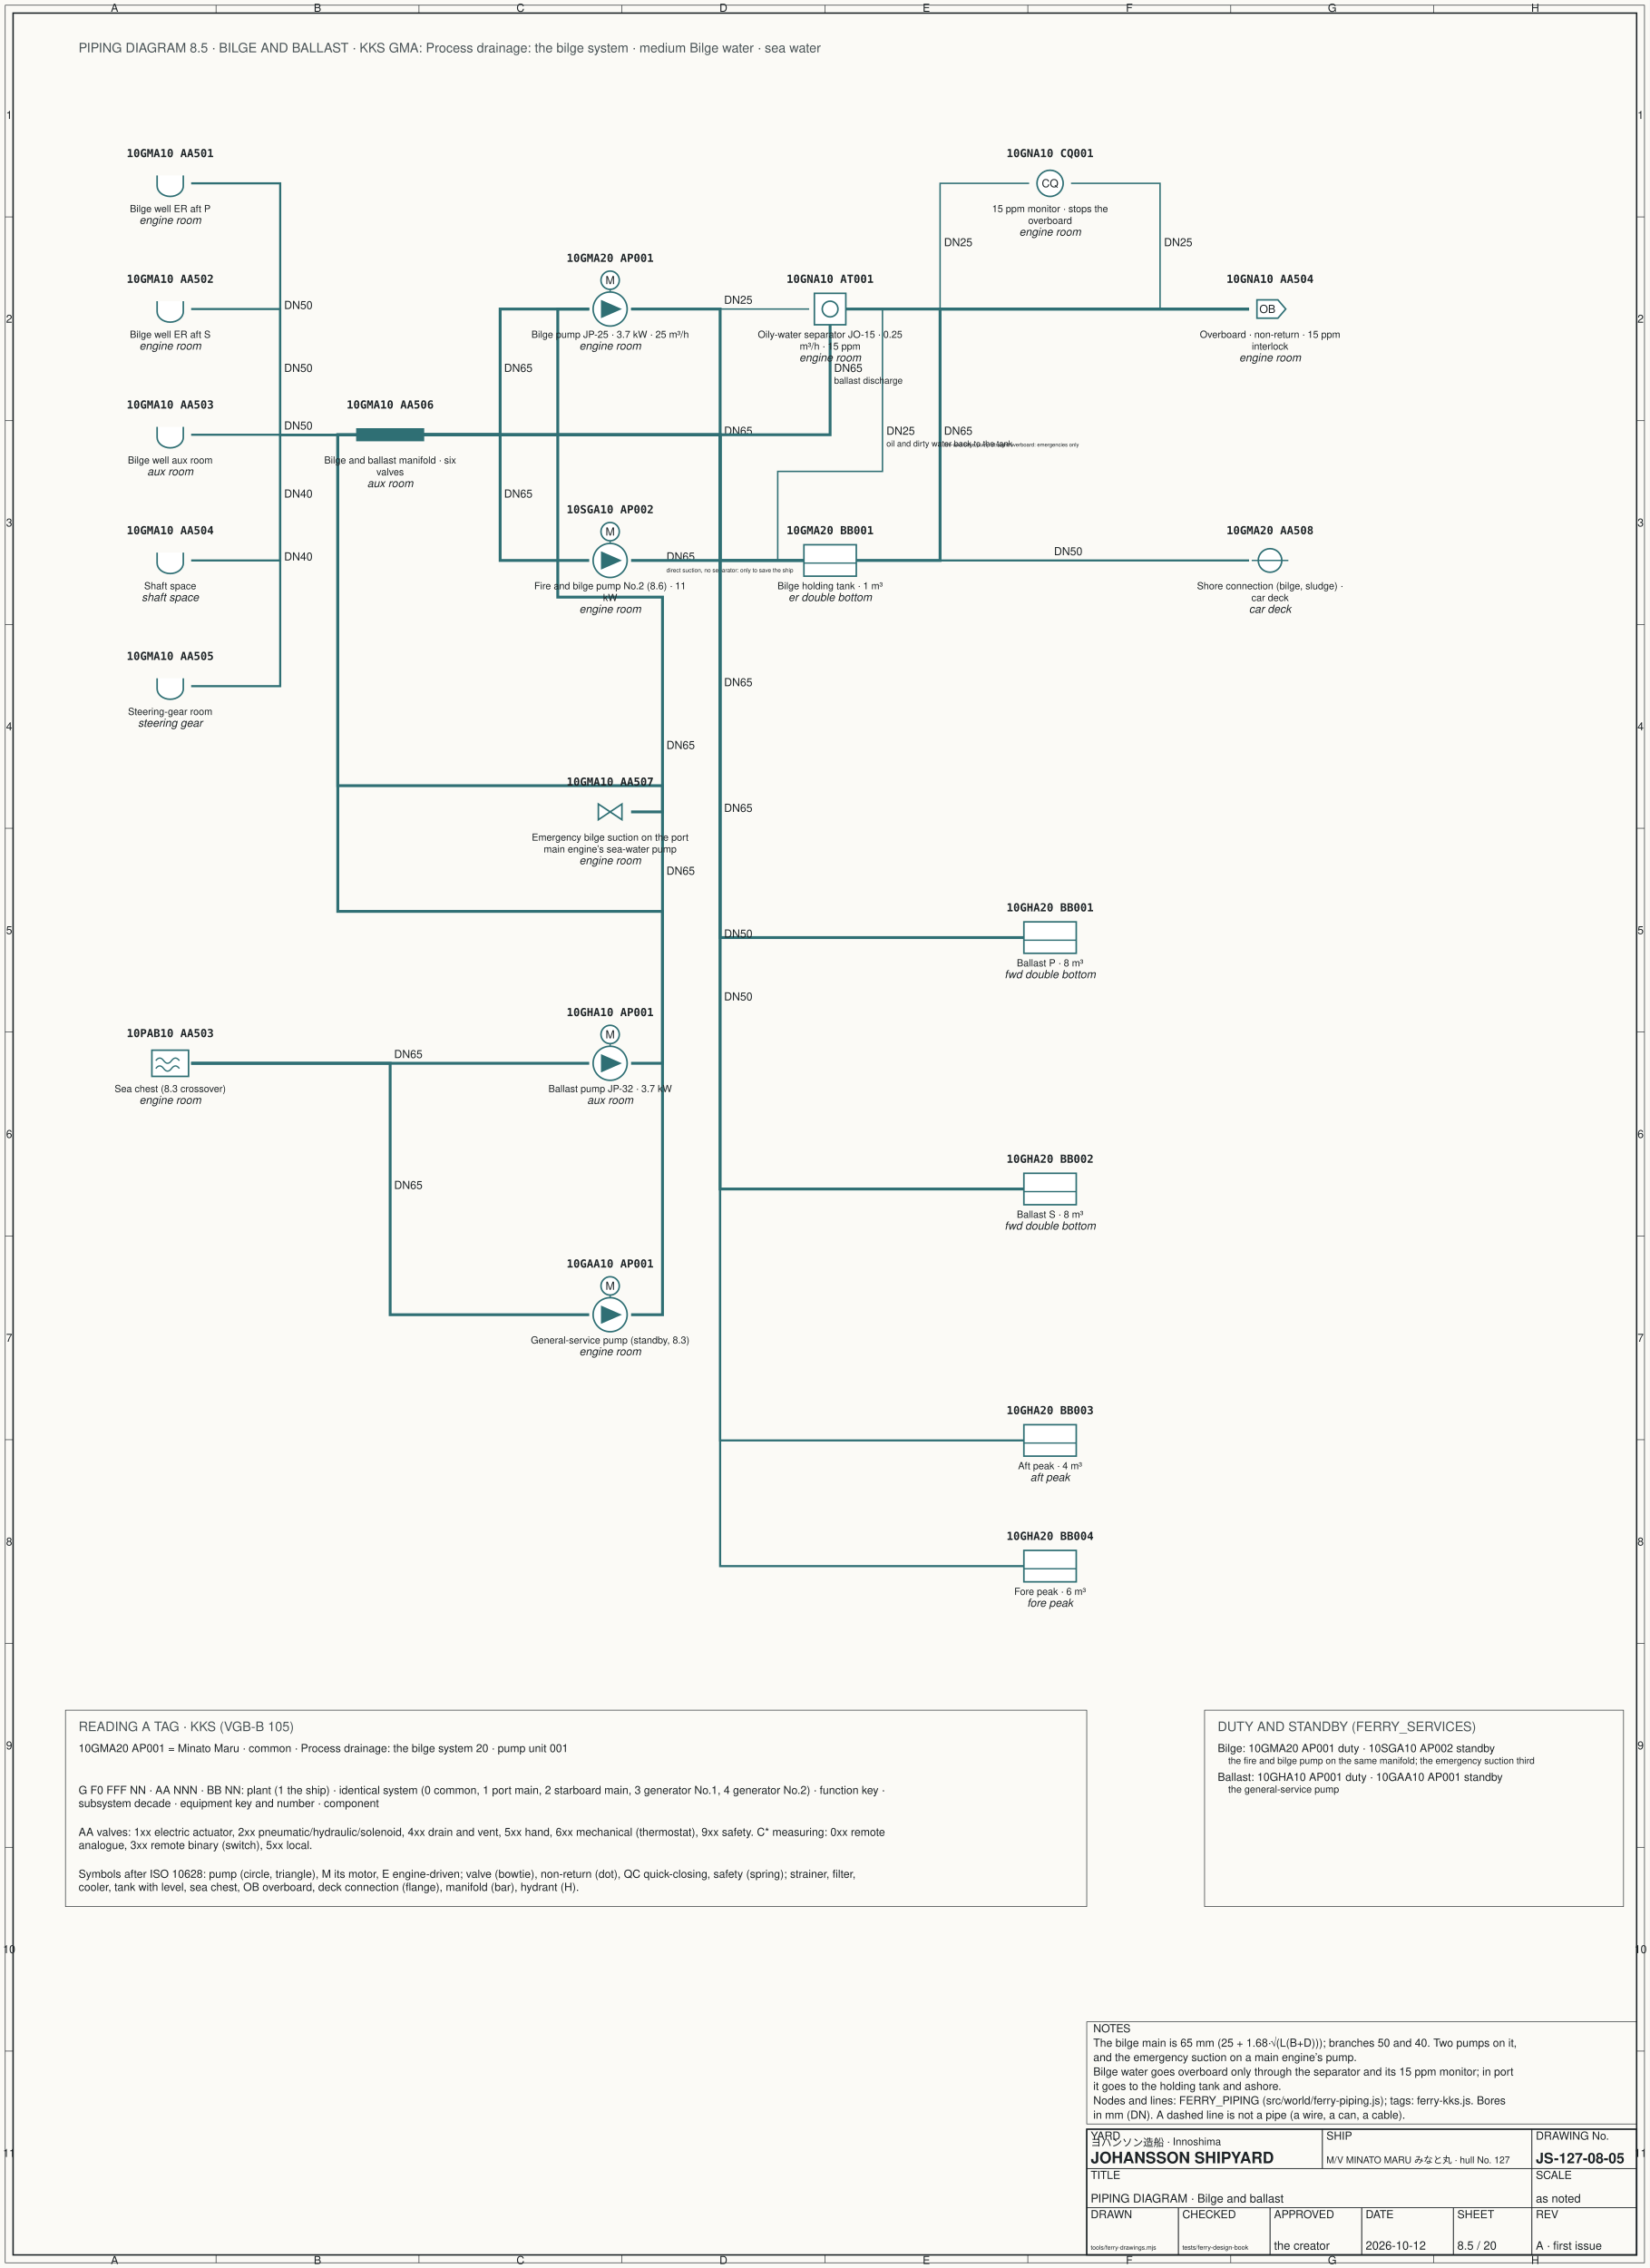
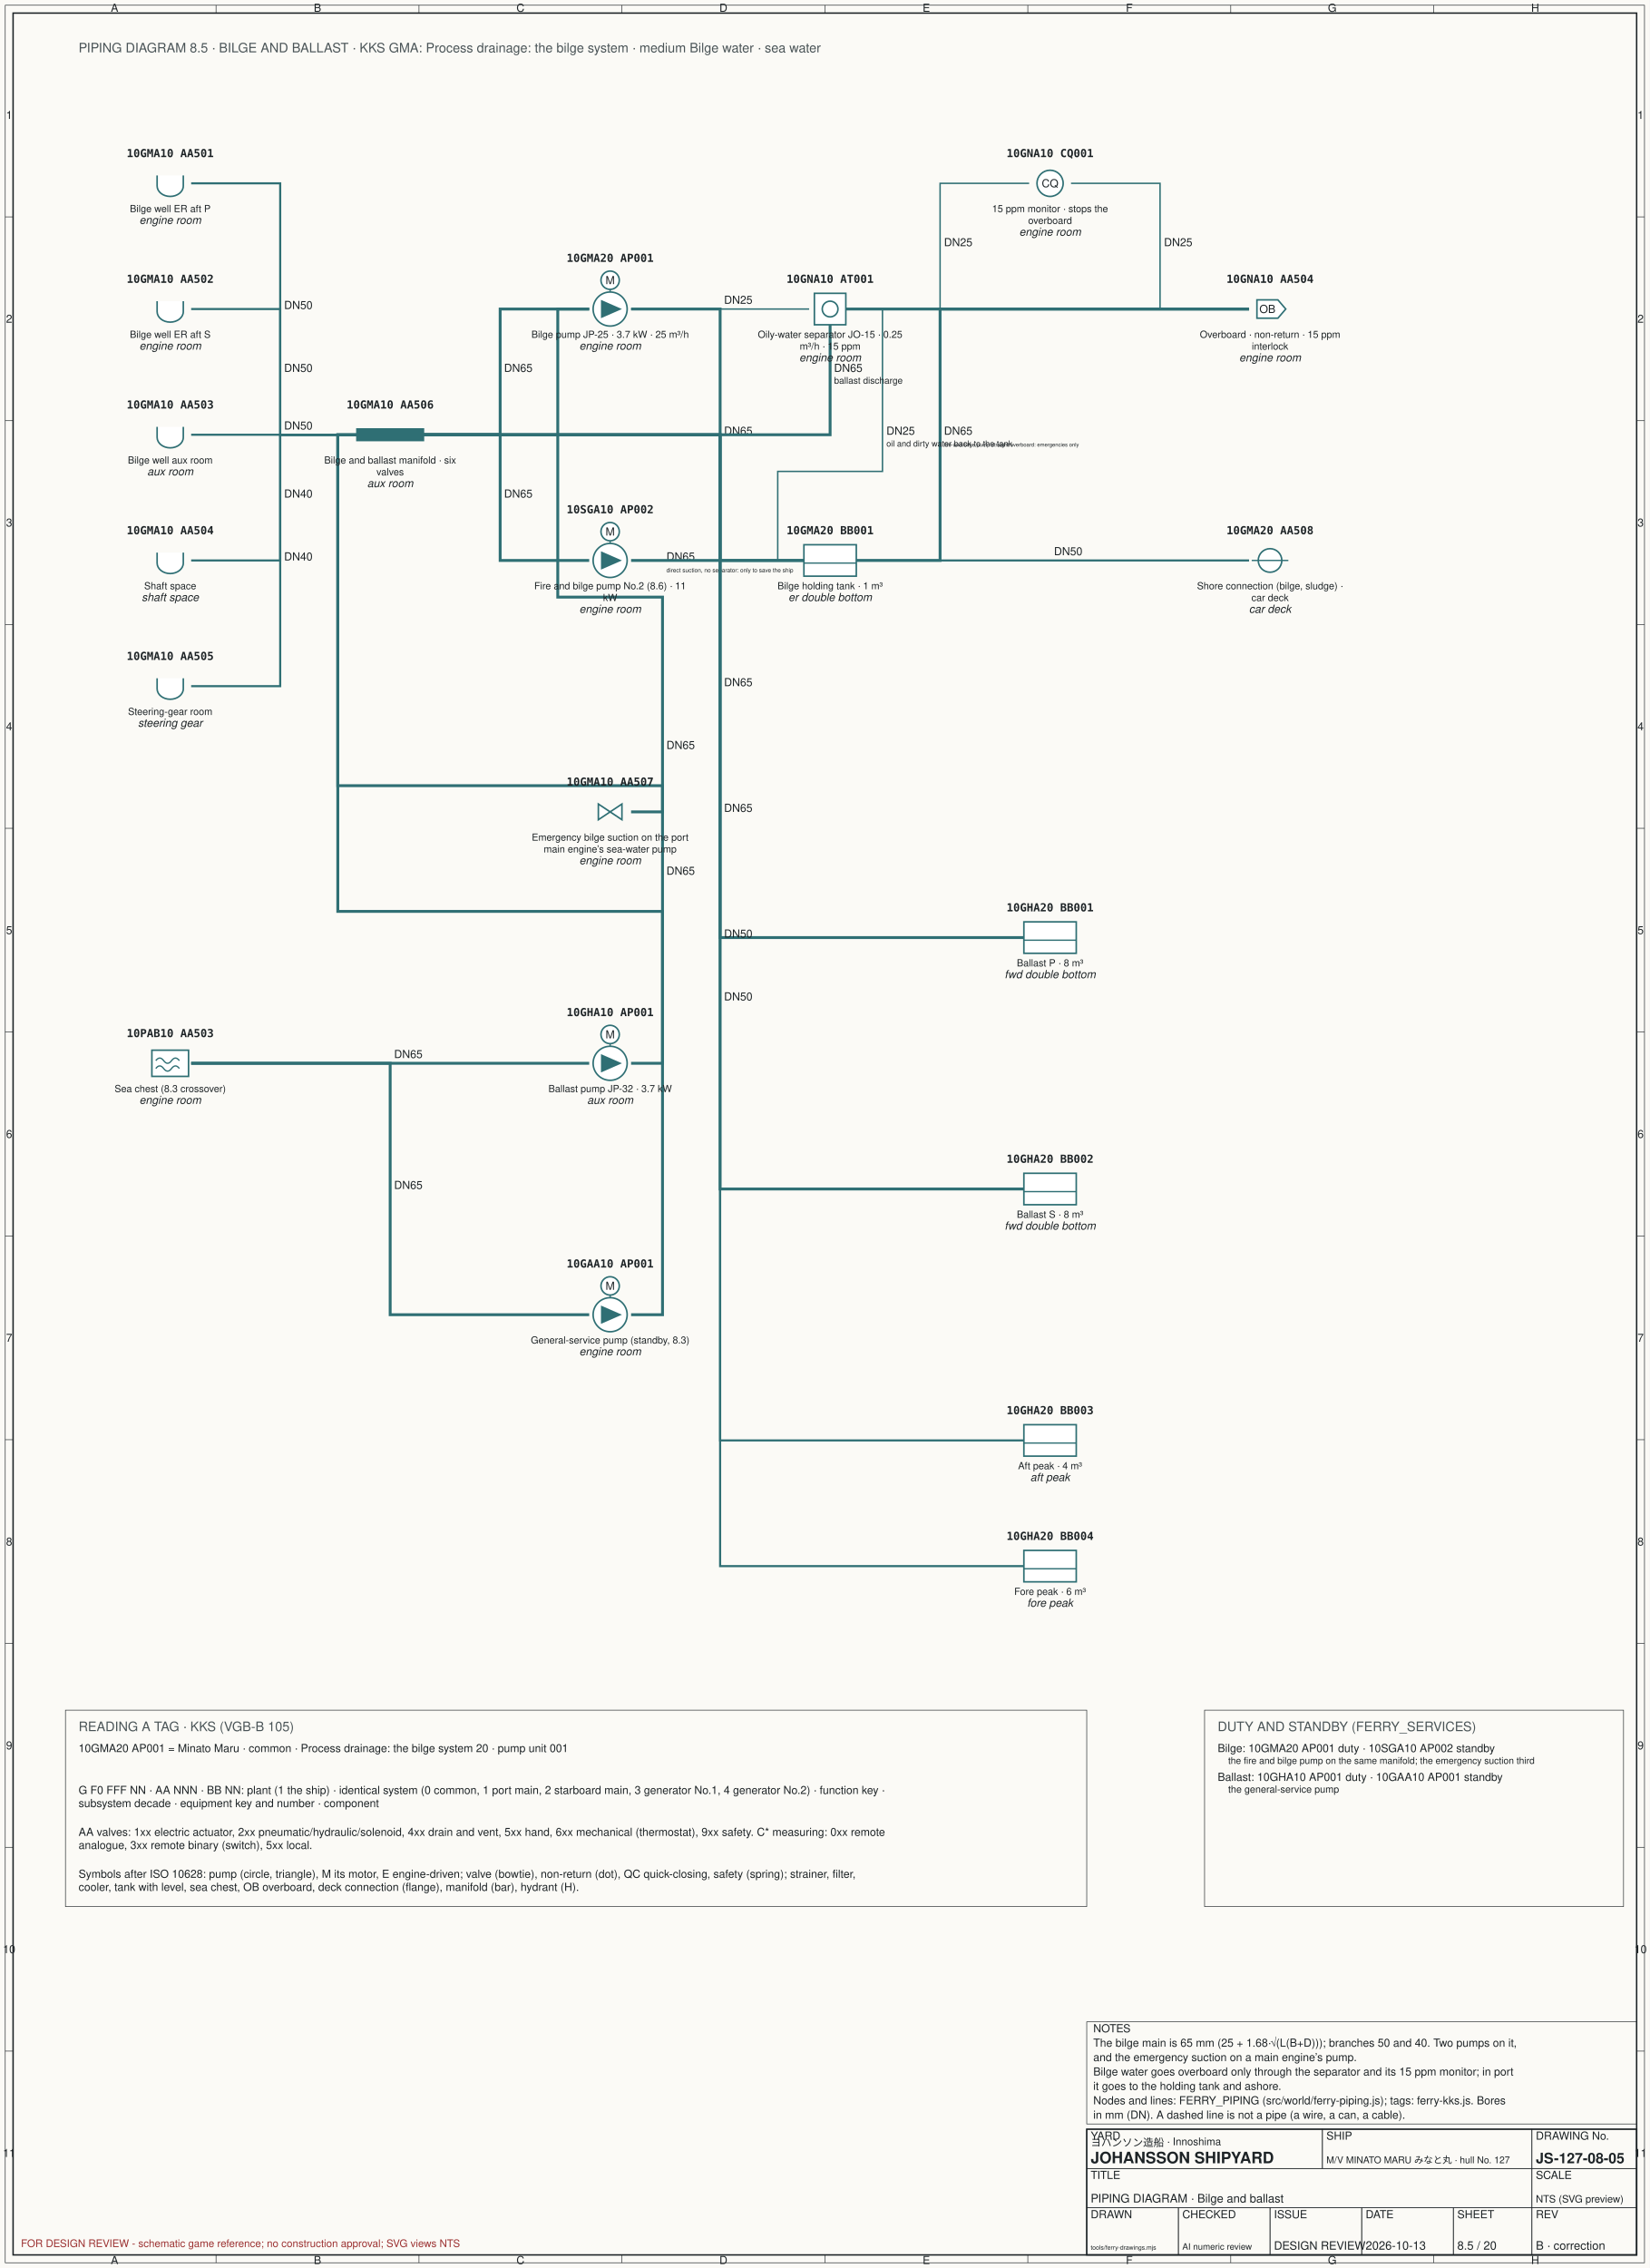
<svg xmlns="http://www.w3.org/2000/svg" width="1260" height="1732" viewBox="0 0 1260 1732" font-family="Helvetica, Arial, sans-serif" font-size="11">
  <rect width="1260" height="1732" fill="#fbfaf6" />
  <style>.l{fill:none;stroke:#1d2326;stroke-width:1.1}.t{fill:none;stroke:#1d2326;stroke-width:.45}.g{fill:none;stroke:#9aa3a6;stroke-width:.4;stroke-dasharray:3 3}.wl{fill:none;stroke:#2f6f74;stroke-width:.8;stroke-dasharray:6 3}.c{fill:none;stroke:#8e3a30;stroke-width:.6;stroke-dasharray:1 3}.d{fill:none;stroke:#1d2326;stroke-width:.5}.txt{fill:#1d2326}.sp{fill:#eef1ee;stroke:#1d2326;stroke-width:.7}.lab{fill:#1d2326;font-size:8.5}.ttl{fill:#1d2326;font-size:14;font-weight:bold}.sub{fill:#4a5457;font-size:10}.hatch{fill:url(#hatch);stroke:#1d2326;stroke-width:.7}</style>
  <defs>
    <pattern id="hatch" width="6" height="6" patternUnits="userSpaceOnUse" patternTransform="rotate(45)">
      <line x1="0" y1="0" x2="0" y2="6" stroke="#1d2326" stroke-width=".6" />
    </pattern>
    <marker id="arr" viewBox="0 0 10 10" refX="10" refY="5" markerWidth="8" markerHeight="8" orient="auto-start-reverse">
      <path d="M0,1 L10,5 L0,9 z" fill="#1d2326" />
    </marker>
  </defs>
  <rect class="l" x="10" y="10" width="1240" height="1712" fill="none" />
  <rect class="t" x="4" y="4" width="1252" height="1724" fill="none" />
  <text class="lab" x="87.5" y="9" text-anchor="middle">A</text>
  <text class="lab" x="87.5" y="1729" text-anchor="middle">A</text>
  <text class="lab" x="242.5" y="9" text-anchor="middle">B</text>
  <text class="lab" x="242.5" y="1729" text-anchor="middle">B</text>
  <line class="t" x1="165" y1="4" x2="165" y2="10" />
  <line class="t" x1="165" y1="1722" x2="165" y2="1728" />
  <text class="lab" x="397.5" y="9" text-anchor="middle">C</text>
  <text class="lab" x="397.5" y="1729" text-anchor="middle">C</text>
  <line class="t" x1="320" y1="4" x2="320" y2="10" />
  <line class="t" x1="320" y1="1722" x2="320" y2="1728" />
  <text class="lab" x="552.5" y="9" text-anchor="middle">D</text>
  <text class="lab" x="552.5" y="1729" text-anchor="middle">D</text>
  <line class="t" x1="475" y1="4" x2="475" y2="10" />
  <line class="t" x1="475" y1="1722" x2="475" y2="1728" />
  <text class="lab" x="707.5" y="9" text-anchor="middle">E</text>
  <text class="lab" x="707.5" y="1729" text-anchor="middle">E</text>
  <line class="t" x1="630" y1="4" x2="630" y2="10" />
  <line class="t" x1="630" y1="1722" x2="630" y2="1728" />
  <text class="lab" x="862.5" y="9" text-anchor="middle">F</text>
  <text class="lab" x="862.5" y="1729" text-anchor="middle">F</text>
  <line class="t" x1="785" y1="4" x2="785" y2="10" />
  <line class="t" x1="785" y1="1722" x2="785" y2="1728" />
  <text class="lab" x="1017.5" y="9" text-anchor="middle">G</text>
  <text class="lab" x="1017.5" y="1729" text-anchor="middle">G</text>
  <line class="t" x1="940" y1="4" x2="940" y2="10" />
  <line class="t" x1="940" y1="1722" x2="940" y2="1728" />
  <text class="lab" x="1172.5" y="9" text-anchor="middle">H</text>
  <text class="lab" x="1172.5" y="1729" text-anchor="middle">H</text>
  <line class="t" x1="1095" y1="4" x2="1095" y2="10" />
  <line class="t" x1="1095" y1="1722" x2="1095" y2="1728" />
  <text class="lab" x="7" y="90.82" text-anchor="middle">1</text>
  <text class="lab" x="1253" y="90.82" text-anchor="middle">1</text>
  <text class="lab" x="7" y="246.45" text-anchor="middle">2</text>
  <text class="lab" x="1253" y="246.45" text-anchor="middle">2</text>
  <line class="t" x1="4" y1="165.64" x2="10" y2="165.64" />
  <line class="t" x1="1250" y1="165.64" x2="1256" y2="165.64" />
  <text class="lab" x="7" y="402.09" text-anchor="middle">3</text>
  <text class="lab" x="1253" y="402.09" text-anchor="middle">3</text>
  <line class="t" x1="4" y1="321.27" x2="10" y2="321.27" />
  <line class="t" x1="1250" y1="321.27" x2="1256" y2="321.27" />
  <text class="lab" x="7" y="557.73" text-anchor="middle">4</text>
  <text class="lab" x="1253" y="557.73" text-anchor="middle">4</text>
  <line class="t" x1="4" y1="476.91" x2="10" y2="476.91" />
  <line class="t" x1="1250" y1="476.91" x2="1256" y2="476.91" />
  <text class="lab" x="7" y="713.36" text-anchor="middle">5</text>
  <text class="lab" x="1253" y="713.36" text-anchor="middle">5</text>
  <line class="t" x1="4" y1="632.55" x2="10" y2="632.55" />
  <line class="t" x1="1250" y1="632.55" x2="1256" y2="632.55" />
  <text class="lab" x="7" y="869" text-anchor="middle">6</text>
  <text class="lab" x="1253" y="869" text-anchor="middle">6</text>
  <line class="t" x1="4" y1="788.18" x2="10" y2="788.18" />
  <line class="t" x1="1250" y1="788.18" x2="1256" y2="788.18" />
  <text class="lab" x="7" y="1024.64" text-anchor="middle">7</text>
  <text class="lab" x="1253" y="1024.64" text-anchor="middle">7</text>
  <line class="t" x1="4" y1="943.82" x2="10" y2="943.82" />
  <line class="t" x1="1250" y1="943.82" x2="1256" y2="943.82" />
  <text class="lab" x="7" y="1180.27" text-anchor="middle">8</text>
  <text class="lab" x="1253" y="1180.27" text-anchor="middle">8</text>
  <line class="t" x1="4" y1="1099.45" x2="10" y2="1099.45" />
  <line class="t" x1="1250" y1="1099.45" x2="1256" y2="1099.45" />
  <text class="lab" x="7" y="1335.91" text-anchor="middle">9</text>
  <text class="lab" x="1253" y="1335.91" text-anchor="middle">9</text>
  <line class="t" x1="4" y1="1255.09" x2="10" y2="1255.09" />
  <line class="t" x1="1250" y1="1255.09" x2="1256" y2="1255.09" />
  <text class="lab" x="7" y="1491.55" text-anchor="middle">10</text>
  <text class="lab" x="1253" y="1491.55" text-anchor="middle">10</text>
  <line class="t" x1="4" y1="1410.73" x2="10" y2="1410.73" />
  <line class="t" x1="1250" y1="1410.73" x2="1256" y2="1410.73" />
  <text class="lab" x="7" y="1647.18" text-anchor="middle">11</text>
  <text class="lab" x="1253" y="1647.18" text-anchor="middle">11</text>
  <line class="t" x1="4" y1="1566.36" x2="10" y2="1566.36" />
  <line class="t" x1="1250" y1="1566.36" x2="1256" y2="1566.36" />
  <text class="sub" x="60" y="40">PIPING DIAGRAM 8.5 · BILGE AND BALLAST · KKS GMA: Process drainage: the bilge system · medium Bilge water · sea water</text>
  <path d="M146,140 L214,140 L214,332 L282,332" stroke="#2f6f74" fill="none" stroke-width="1.6" />
  <text class="lab" x="217" y="236" font-size="7" fill="#4a5457">DN50</text>
  <path d="M146,236 L214,236 L214,332 L282,332" stroke="#2f6f74" fill="none" stroke-width="1.6" />
  <text class="lab" x="217" y="284" font-size="7" fill="#4a5457">DN50</text>
  <path d="M146,332 L214,332 L214,332 L282,332" stroke="#2f6f74" fill="none" stroke-width="1.6" />
  <text class="lab" x="217" y="328" font-size="7" fill="#4a5457">DN50</text>
  <path d="M146,428 L214,428 L214,332 L282,332" stroke="#2f6f74" fill="none" stroke-width="1.6" />
  <text class="lab" x="217" y="380" font-size="7" fill="#4a5457">DN40</text>
  <path d="M146,524 L214,524 L214,332 L282,332" stroke="#2f6f74" fill="none" stroke-width="1.6" />
  <text class="lab" x="217" y="428" font-size="7" fill="#4a5457">DN40</text>
  <path d="M314,332 L382,332 L382,236 L450,236" stroke="#2f6f74" fill="none" stroke-width="2.2" />
  <text class="lab" x="385" y="284" font-size="7" fill="#4a5457">DN65</text>
  <path d="M314,332 L382,332 L382,428 L450,428" stroke="#2f6f74" fill="none" stroke-width="2.2" />
  <text class="lab" x="385" y="380" font-size="7" fill="#4a5457">DN65</text>
  <path d="M482,620 L506,620 L506,456 L426,456 L426,236 L450,236" stroke="#2f6f74" fill="none" stroke-width="2.2" />
  <text class="lab" x="509" y="428" font-size="7" fill="#4a5457">DN65</text>
  <text class="lab" x="509" y="437" style="font-size:4.48px" fill="#4a5457">direct suction, no separator: only to save the ship</text>
  <path d="M482,236 L550,236 L550,236 L618,236" stroke="#2f6f74" fill="none" stroke-width="1.1" />
  <text class="lab" x="553" y="232" font-size="7" fill="#4a5457">DN25</text>
  <path d="M482,236 L550,236 L550,428 L618,428" stroke="#2f6f74" fill="none" stroke-width="2.2" />
  <text class="lab" x="553" y="332" font-size="7" fill="#4a5457">DN65</text>
  <path d="M482,428 L718,428 L718,236 L954,236" stroke="#2f6f74" fill="none" stroke-width="2.2" />
  <text class="lab" x="721" y="332" font-size="7" fill="#4a5457">DN65</text>
  <text class="lab" x="721" y="341" style="font-size:4.08px" fill="#4a5457">fire-and-bilge pump straight overboard: emergencies only</text>
  <path d="M650,236 L718,236 L718,140 L786,140" stroke="#2f6f74" fill="none" stroke-width="1.1" />
  <text class="lab" x="721" y="188" font-size="7" fill="#4a5457">DN25</text>
  <path d="M818,140 L886,140 L886,236 L954,236" stroke="#2f6f74" fill="none" stroke-width="1.1" />
  <text class="lab" x="889" y="188" font-size="7" fill="#4a5457">DN25</text>
  <path d="M650,236 L674,236 L674,360 L594,360 L594,428 L618,428" stroke="#2f6f74" fill="none" stroke-width="1.1" />
  <text class="lab" x="677" y="332" font-size="7" fill="#4a5457">DN25</text>
  <text class="lab" x="677" y="341" style="font-size:6.35px" fill="#4a5457">oil and dirty water back to the tank</text>
  <path d="M650,428 L802,428 L802,428 L954,428" stroke="#2f6f74" fill="none" stroke-width="1.6" />
  <text class="lab" x="805" y="424" font-size="7" fill="#4a5457">DN50</text>
  <path d="M146,812 L298,812 L298,812 L450,812" stroke="#2f6f74" fill="none" stroke-width="2.2" />
  <text class="lab" x="301" y="808" font-size="7" fill="#4a5457">DN65</text>
  <path d="M146,812 L298,812 L298,1004 L450,1004" stroke="#2f6f74" fill="none" stroke-width="2.2" />
  <text class="lab" x="301" y="908" font-size="7" fill="#4a5457">DN65</text>
  <path d="M482,812 L506,812 L506,600 L258,600 L258,332 L282,332" stroke="#2f6f74" fill="none" stroke-width="2.2" />
  <text class="lab" x="509" y="572" font-size="7" fill="#4a5457">DN65</text>
  <path d="M482,1004 L506,1004 L506,696 L258,696 L258,332 L282,332" stroke="#2f6f74" fill="none" stroke-width="2.2" />
  <text class="lab" x="509" y="668" font-size="7" fill="#4a5457">DN65</text>
  <path d="M314,332 L550,332 L550,716 L786,716" stroke="#2f6f74" fill="none" stroke-width="2.2" />
  <text class="lab" x="553" y="524" font-size="7" fill="#4a5457">DN65</text>
  <path d="M314,332 L550,332 L550,908 L786,908" stroke="#2f6f74" fill="none" stroke-width="2.2" />
  <text class="lab" x="553" y="620" font-size="7" fill="#4a5457">DN65</text>
  <path d="M314,332 L550,332 L550,1100 L786,1100" stroke="#2f6f74" fill="none" stroke-width="1.6" />
  <text class="lab" x="553" y="716" font-size="7" fill="#4a5457">DN50</text>
  <path d="M314,332 L550,332 L550,1196 L786,1196" stroke="#2f6f74" fill="none" stroke-width="1.6" />
  <text class="lab" x="553" y="764" font-size="7" fill="#4a5457">DN50</text>
  <path d="M314,332 L634,332 L634,236 L954,236" stroke="#2f6f74" fill="none" stroke-width="2.2" />
  <text class="lab" x="637" y="284" font-size="7" fill="#4a5457">DN65</text>
  <text class="lab" x="637" y="293" style="font-size:7px" fill="#4a5457">ballast discharge</text>
  <path d="M120,134 L120,142 a10,8 0 0 0 20,0 L140,134" stroke="#2f6f74" fill="#fff" stroke-width="1.2" />
  <text class="lab" x="130" y="120" text-anchor="middle" font-family="monospace" font-weight="bold" font-size="8.5">10GMA10 AA501</text>
  <text class="lab" x="130" y="162" style="font-size:7.5px" text-anchor="middle">Bilge well ER aft P</text>
  <text class="lab" x="130" y="171" text-anchor="middle" font-size="6.5" font-style="italic" fill="#6f7476">engine room</text>
  <path d="M120,230 L120,238 a10,8 0 0 0 20,0 L140,230" stroke="#2f6f74" fill="#fff" stroke-width="1.2" />
  <text class="lab" x="130" y="216" text-anchor="middle" font-family="monospace" font-weight="bold" font-size="8.5">10GMA10 AA502</text>
  <text class="lab" x="130" y="258" style="font-size:7.5px" text-anchor="middle">Bilge well ER aft S</text>
  <text class="lab" x="130" y="267" text-anchor="middle" font-size="6.5" font-style="italic" fill="#6f7476">engine room</text>
  <path d="M120,326 L120,334 a10,8 0 0 0 20,0 L140,326" stroke="#2f6f74" fill="#fff" stroke-width="1.2" />
  <text class="lab" x="130" y="312" text-anchor="middle" font-family="monospace" font-weight="bold" font-size="8.5">10GMA10 AA503</text>
  <text class="lab" x="130" y="354" style="font-size:7.5px" text-anchor="middle">Bilge well aux room</text>
  <text class="lab" x="130" y="363" text-anchor="middle" font-size="6.5" font-style="italic" fill="#6f7476">aux room</text>
  <path d="M120,422 L120,430 a10,8 0 0 0 20,0 L140,422" stroke="#2f6f74" fill="#fff" stroke-width="1.2" />
  <text class="lab" x="130" y="408" text-anchor="middle" font-family="monospace" font-weight="bold" font-size="8.5">10GMA10 AA504</text>
  <text class="lab" x="130" y="450" style="font-size:7.5px" text-anchor="middle">Shaft space</text>
  <text class="lab" x="130" y="459" text-anchor="middle" font-size="6.5" font-style="italic" fill="#6f7476">shaft space</text>
  <path d="M120,518 L120,526 a10,8 0 0 0 20,0 L140,518" stroke="#2f6f74" fill="#fff" stroke-width="1.2" />
  <text class="lab" x="130" y="504" text-anchor="middle" font-family="monospace" font-weight="bold" font-size="8.5">10GMA10 AA505</text>
  <text class="lab" x="130" y="546" style="font-size:7.5px" text-anchor="middle">Steering-gear room</text>
  <text class="lab" x="130" y="555" text-anchor="middle" font-size="6.5" font-style="italic" fill="#6f7476">steering gear</text>
  <rect x="272" y="327" width="52" height="10" fill="#2f6f74" />
  <text class="lab" x="298" y="312" text-anchor="middle" font-family="monospace" font-weight="bold" font-size="8.5">10GMA10 AA506</text>
  <text class="lab" x="298" y="354" style="font-size:7.5px" text-anchor="middle">Bilge and ballast manifold · six</text>
  <text class="lab" x="298" y="363" style="font-size:7.5px" text-anchor="middle">valves</text>
  <text class="lab" x="298" y="372" text-anchor="middle" font-size="6.5" font-style="italic" fill="#6f7476">aux room</text>
  <circle cx="466" cy="236" r="13" stroke="#2f6f74" fill="#fff" stroke-width="1.2" />
  <path d="M459,229 L475,236 L459,243 z" fill="#2f6f74" />
  <circle cx="466" cy="214" r="7" stroke="#2f6f74" fill="#fff" stroke-width="1.2" />
  <text class="lab" x="466" y="217" text-anchor="middle" font-size="8">M</text>
  <line x1="466" y1="221" x2="466" y2="223" stroke="#2f6f74" />
  <text class="lab" x="466" y="200" text-anchor="middle" font-family="monospace" font-weight="bold" font-size="8.5">10GMA20 AP001</text>
  <text class="lab" x="466" y="258" style="font-size:7.5px" text-anchor="middle">Bilge pump JP-25 · 3.7 kW · 25 m³/h</text>
  <text class="lab" x="466" y="267" text-anchor="middle" font-size="6.5" font-style="italic" fill="#6f7476">engine room</text>
  <circle cx="466" cy="428" r="13" stroke="#2f6f74" fill="#fff" stroke-width="1.2" />
  <path d="M459,421 L475,428 L459,435 z" fill="#2f6f74" />
  <circle cx="466" cy="406" r="7" stroke="#2f6f74" fill="#fff" stroke-width="1.2" />
  <text class="lab" x="466" y="409" text-anchor="middle" font-size="8">M</text>
  <line x1="466" y1="413" x2="466" y2="415" stroke="#2f6f74" />
  <text class="lab" x="466" y="392" text-anchor="middle" font-family="monospace" font-weight="bold" font-size="8.5">10SGA10 AP002</text>
  <text class="lab" x="466" y="450" style="font-size:7.5px" text-anchor="middle">Fire and bilge pump No.2 (8.6) · 11</text>
  <text class="lab" x="466" y="459" style="font-size:7.5px" text-anchor="middle">kW</text>
  <text class="lab" x="466" y="468" text-anchor="middle" font-size="6.5" font-style="italic" fill="#6f7476">engine room</text>
  <path d="M457,614 L475,626 L475,614 L457,626 z" stroke="#2f6f74" fill="#fff" stroke-width="1.2" />
  <text class="lab" x="466" y="600" text-anchor="middle" font-family="monospace" font-weight="bold" font-size="8.5">10GMA10 AA507</text>
  <text class="lab" x="466" y="642" style="font-size:7.5px" text-anchor="middle">Emergency bilge suction on the port</text>
  <text class="lab" x="466" y="651" style="font-size:7.5px" text-anchor="middle">main engine’s sea-water pump</text>
  <text class="lab" x="466" y="660" text-anchor="middle" font-size="6.5" font-style="italic" fill="#6f7476">engine room</text>
  <rect x="622" y="224" width="24" height="24" stroke="#2f6f74" fill="#fff" stroke-width="1.2" />
  <circle cx="634" cy="236" r="6" stroke="#2f6f74" fill="#fff" stroke-width="1.2" />
  <text class="lab" x="634" y="216" text-anchor="middle" font-family="monospace" font-weight="bold" font-size="8.5">10GNA10 AT001</text>
  <text class="lab" x="634" y="258" style="font-size:7.5px" text-anchor="middle">Oily-water separator JO-15 · 0.25</text>
  <text class="lab" x="634" y="267" style="font-size:7.5px" text-anchor="middle">m³/h · 15 ppm</text>
  <text class="lab" x="634" y="276" text-anchor="middle" font-size="6.5" font-style="italic" fill="#6f7476">engine room</text>
  <circle cx="802" cy="140" r="10" stroke="#2f6f74" fill="#fff" stroke-width="1.2" />
  <text class="lab" x="802" y="143" text-anchor="middle" font-size="7">CQ</text>
  <text class="lab" x="802" y="120" text-anchor="middle" font-family="monospace" font-weight="bold" font-size="8.5">10GNA10 CQ001</text>
  <text class="lab" x="802" y="162" style="font-size:7.5px" text-anchor="middle">15 ppm monitor · stops the</text>
  <text class="lab" x="802" y="171" style="font-size:7.5px" text-anchor="middle">overboard</text>
  <text class="lab" x="802" y="180" text-anchor="middle" font-size="6.5" font-style="italic" fill="#6f7476">engine room</text>
  <rect x="614" y="416" width="40" height="24" stroke="#2f6f74" fill="#fff" stroke-width="1.2" />
  <path d="M614,430 L654,430" stroke="#2f6f74" />
  <text class="lab" x="634" y="408" text-anchor="middle" font-family="monospace" font-weight="bold" font-size="8.5">10GMA20 BB001</text>
  <text class="lab" x="634" y="450" style="font-size:7.5px" text-anchor="middle">Bilge holding tank · 1 m³</text>
  <text class="lab" x="634" y="459" text-anchor="middle" font-size="6.5" font-style="italic" fill="#6f7476">er double bottom</text>
  <path d="M960,229 L976,229 L982,236 L976,243 L960,243 z" stroke="#2f6f74" fill="#fff" stroke-width="1.2" />
  <text class="lab" x="968" y="239" text-anchor="middle" font-size="7">OB</text>
  <text class="lab" x="970" y="216" text-anchor="middle" font-family="monospace" font-weight="bold" font-size="8.5">10GNA10 AA504</text>
  <text class="lab" x="970" y="258" style="font-size:7.5px" text-anchor="middle">Overboard · non-return · 15 ppm</text>
  <text class="lab" x="970" y="267" style="font-size:7.5px" text-anchor="middle">interlock</text>
  <text class="lab" x="970" y="276" text-anchor="middle" font-size="6.5" font-style="italic" fill="#6f7476">engine room</text>
  <circle cx="970" cy="428" r="9" stroke="#2f6f74" fill="#fff" stroke-width="1.2" />
  <line x1="956" y1="428" x2="984" y2="428" stroke="#2f6f74" />
  <text class="lab" x="970" y="408" text-anchor="middle" font-family="monospace" font-weight="bold" font-size="8.5">10GMA20 AA508</text>
  <text class="lab" x="970" y="450" style="font-size:7.5px" text-anchor="middle">Shore connection (bilge, sludge) ·</text>
  <text class="lab" x="970" y="459" style="font-size:7.5px" text-anchor="middle">car deck</text>
  <text class="lab" x="970" y="468" text-anchor="middle" font-size="6.5" font-style="italic" fill="#6f7476">car deck</text>
  <rect x="116" y="802" width="28" height="20" stroke="#2f6f74" fill="#fff" stroke-width="1.2" />
  <path d="M119,816 q3,-4 6,0 t6,0 t6,0 M119,810 q3,-4 6,0 t6,0 t6,0" stroke="#2f6f74" fill="none" />
  <text class="lab" x="130" y="792" text-anchor="middle" font-family="monospace" font-weight="bold" font-size="8.5">10PAB10 AA503</text>
  <text class="lab" x="130" y="834" style="font-size:7.5px" text-anchor="middle">Sea chest (8.3 crossover)</text>
  <text class="lab" x="130" y="843" text-anchor="middle" font-size="6.5" font-style="italic" fill="#6f7476">engine room</text>
  <circle cx="466" cy="812" r="13" stroke="#2f6f74" fill="#fff" stroke-width="1.2" />
  <path d="M459,805 L475,812 L459,819 z" fill="#2f6f74" />
  <circle cx="466" cy="790" r="7" stroke="#2f6f74" fill="#fff" stroke-width="1.2" />
  <text class="lab" x="466" y="793" text-anchor="middle" font-size="8">M</text>
  <line x1="466" y1="797" x2="466" y2="799" stroke="#2f6f74" />
  <text class="lab" x="466" y="776" text-anchor="middle" font-family="monospace" font-weight="bold" font-size="8.5">10GHA10 AP001</text>
  <text class="lab" x="466" y="834" style="font-size:7.5px" text-anchor="middle">Ballast pump JP-32 · 3.7 kW</text>
  <text class="lab" x="466" y="843" text-anchor="middle" font-size="6.5" font-style="italic" fill="#6f7476">aux room</text>
  <circle cx="466" cy="1004" r="13" stroke="#2f6f74" fill="#fff" stroke-width="1.2" />
  <path d="M459,997 L475,1004 L459,1011 z" fill="#2f6f74" />
  <circle cx="466" cy="982" r="7" stroke="#2f6f74" fill="#fff" stroke-width="1.2" />
  <text class="lab" x="466" y="985" text-anchor="middle" font-size="8">M</text>
  <line x1="466" y1="989" x2="466" y2="991" stroke="#2f6f74" />
  <text class="lab" x="466" y="968" text-anchor="middle" font-family="monospace" font-weight="bold" font-size="8.5">10GAA10 AP001</text>
  <text class="lab" x="466" y="1026" style="font-size:7.5px" text-anchor="middle">General-service pump (standby, 8.3)</text>
  <text class="lab" x="466" y="1035" text-anchor="middle" font-size="6.5" font-style="italic" fill="#6f7476">engine room</text>
  <rect x="782" y="704" width="40" height="24" stroke="#2f6f74" fill="#fff" stroke-width="1.2" />
  <path d="M782,718 L822,718" stroke="#2f6f74" />
  <text class="lab" x="802" y="696" text-anchor="middle" font-family="monospace" font-weight="bold" font-size="8.5">10GHA20 BB001</text>
  <text class="lab" x="802" y="738" style="font-size:7.5px" text-anchor="middle">Ballast P · 8 m³</text>
  <text class="lab" x="802" y="747" text-anchor="middle" font-size="6.5" font-style="italic" fill="#6f7476">fwd double bottom</text>
  <rect x="782" y="896" width="40" height="24" stroke="#2f6f74" fill="#fff" stroke-width="1.2" />
  <path d="M782,910 L822,910" stroke="#2f6f74" />
  <text class="lab" x="802" y="888" text-anchor="middle" font-family="monospace" font-weight="bold" font-size="8.5">10GHA20 BB002</text>
  <text class="lab" x="802" y="930" style="font-size:7.5px" text-anchor="middle">Ballast S · 8 m³</text>
  <text class="lab" x="802" y="939" text-anchor="middle" font-size="6.5" font-style="italic" fill="#6f7476">fwd double bottom</text>
  <rect x="782" y="1088" width="40" height="24" stroke="#2f6f74" fill="#fff" stroke-width="1.2" />
  <path d="M782,1102 L822,1102" stroke="#2f6f74" />
  <text class="lab" x="802" y="1080" text-anchor="middle" font-family="monospace" font-weight="bold" font-size="8.5">10GHA20 BB003</text>
  <text class="lab" x="802" y="1122" style="font-size:7.5px" text-anchor="middle">Aft peak · 4 m³</text>
  <text class="lab" x="802" y="1131" text-anchor="middle" font-size="6.5" font-style="italic" fill="#6f7476">aft peak</text>
  <rect x="782" y="1184" width="40" height="24" stroke="#2f6f74" fill="#fff" stroke-width="1.2" />
  <path d="M782,1198 L822,1198" stroke="#2f6f74" />
  <text class="lab" x="802" y="1176" text-anchor="middle" font-family="monospace" font-weight="bold" font-size="8.5">10GHA20 BB004</text>
  <text class="lab" x="802" y="1218" style="font-size:7.5px" text-anchor="middle">Fore peak · 6 m³</text>
  <text class="lab" x="802" y="1227" text-anchor="middle" font-size="6.5" font-style="italic" fill="#6f7476">fore peak</text>
  <rect class="t" x="920" y="1306" width="320" height="150" />
  <text class="sub" x="930" y="1322">DUTY AND STANDBY (FERRY_SERVICES)</text>
  <text class="lab" x="930" y="1338" style="font-size:8.5px">Bilge: 10GMA20 AP001 duty · 10SGA10 AP002 standby</text>
  <text class="lab" x="938" y="1347" style="font-size:7.14px" fill="#4a5457">the fire and bilge pump on the same manifold; the emergency suction third</text>
  <text class="lab" x="930" y="1360" style="font-size:8.5px">Ballast: 10GHA10 AP001 duty · 10GAA10 AP001 standby</text>
  <text class="lab" x="938" y="1369" style="font-size:7.5px" fill="#4a5457">the general-service pump</text>
  <rect class="t" x="50" y="1306" width="780" height="150" />
  <text class="sub" x="60" y="1322">READING A TAG · KKS (VGB-B 105)</text>
  <text class="lab" x="60" y="1338">10GMA20 AP001  =  Minato Maru · common · Process drainage: the bilge system 20 · pump unit 001</text>
  <text class="lab" x="60" y="1370">G F0 FFF NN · AA NNN · BB NN: plant (1 the ship) · identical system (0 common, 1 port main, 2 starboard main, 3 generator No.1, 4 generator No.2) · function key ·</text>
  <text class="lab" x="60" y="1380">subsystem decade · equipment key and number · component</text>
  <text class="lab" x="60" y="1402">AA valves: 1xx electric actuator, 2xx pneumatic/hydraulic/solenoid, 4xx drain and vent, 5xx hand, 6xx mechanical (thermostat), 9xx safety. C* measuring: 0xx remote</text>
  <text class="lab" x="60" y="1412">analogue, 3xx remote binary (switch), 5xx local.</text>
  <text class="lab" x="60" y="1434">Symbols after ISO 10628: pump (circle, triangle), M its motor, E engine-driven; valve (bowtie), non-return (dot), QC quick-closing, safety (spring); strainer, filter,</text>
  <text class="lab" x="60" y="1444">cooler, tank with level, sea chest, OB overboard, deck connection (flange), manifold (bar), hydrant (H).</text>
  <rect class="l" x="830" y="1626" width="420" height="96" fill="#fff" />
  <rect class="t" x="830" y="1626" width="180" height="30" />
  <text class="lab" x="833" y="1634" font-size="6.5" fill="#6a7477">YARD</text>
  <text class="txt" x="833" y="1639" style="font-size:8px">ヨハンソン造船 · Innoshima</text>
  <text class="ttl" x="833" y="1652" style="font-size:12px">JOHANSSON SHIPYARD</text>
  <rect class="t" x="1010" y="1626" width="160" height="30" />
  <text class="lab" x="1013" y="1634" font-size="6.5" fill="#6a7477">SHIP</text>
  <text class="txt" x="1013" y="1652" style="font-size:7.21px">M/V MINATO MARU みなと丸 · hull No. 127</text>
  <rect class="t" x="1170" y="1626" width="80" height="30" />
  <text class="lab" x="1173" y="1634" font-size="6.5" fill="#6a7477">DRAWING No.</text>
  <text class="ttl" x="1173" y="1652" style="font-size:11.01px">JS-127-08-05</text>
  <rect class="t" x="830" y="1656" width="340" height="30" />
  <text class="lab" x="833" y="1664" font-size="6.5" fill="#6a7477">TITLE</text>
  <text class="txt" x="833" y="1682" style="font-size:9px">PIPING DIAGRAM · Bilge and ballast</text>
  <rect class="t" x="1170" y="1656" width="80" height="30" />
  <text class="lab" x="1173" y="1664" font-size="6.5" fill="#6a7477">SCALE</text>
-   <text class="txt" x="1173" y="1682" style="font-size:9px">as noted</text>
+   <text class="txt" x="1173" y="1682" style="font-size:7.77px">NTS (SVG preview)</text>
  <rect class="t" x="830" y="1686" width="70" height="36" />
  <text class="lab" x="833" y="1694" font-size="6.5" fill="#6a7477">DRAWN</text>
  <text class="txt" x="833" y="1718" style="font-size:4.76px">tools/ferry-drawings.mjs</text>
  <rect class="t" x="900" y="1686" width="70" height="36" />
  <text class="lab" x="903" y="1694" font-size="6.5" fill="#6a7477">CHECKED</text>
-   <text class="txt" x="903" y="1718" style="font-size:4.97px">tests/ferry-design-book</text>
+   <text class="txt" x="903" y="1718" style="font-size:6.72px">AI numeric review</text>
  <rect class="t" x="970" y="1686" width="70" height="36" />
-   <text class="lab" x="973" y="1694" font-size="6.5" fill="#6a7477">APPROVED</text>
-   <text class="txt" x="973" y="1718" style="font-size:9px">the creator</text>
+   <text class="lab" x="973" y="1694" font-size="6.5" fill="#6a7477">ISSUE</text>
+   <text class="txt" x="973" y="1718" style="font-size:8.79px">DESIGN REVIEW</text>
  <rect class="t" x="1040" y="1686" width="70" height="36" />
  <text class="lab" x="1043" y="1694" font-size="6.5" fill="#6a7477">DATE</text>
-   <text class="txt" x="1043" y="1718" style="font-size:9px">2026-10-12</text>
+   <text class="txt" x="1043" y="1718" style="font-size:9px">2026-10-13</text>
  <rect class="t" x="1110" y="1686" width="60" height="36" />
  <text class="lab" x="1113" y="1694" font-size="6.5" fill="#6a7477">SHEET</text>
  <text class="txt" x="1113" y="1718" style="font-size:9px">8.5 / 20</text>
  <rect class="t" x="1170" y="1686" width="80" height="36" />
  <text class="lab" x="1173" y="1694" font-size="6.5" fill="#6a7477">REV</text>
-   <text class="txt" x="1173" y="1718" style="font-size:8.81px">A · first issue</text>
+   <text class="txt" x="1173" y="1718" style="font-size:9px">B · correction</text>
  <rect class="t" x="830" y="1544" width="420" height="78" fill="#fff" />
  <text class="lab" x="835" y="1552" font-size="6.5" fill="#6a7477">NOTES</text>
  <text class="lab" x="835" y="1563">The bilge main is 65 mm (25 + 1.68·√(L(B+D))); branches 50 and 40. Two pumps on it,</text>
  <text class="lab" x="835" y="1574">and the emergency suction on a main engine’s pump.</text>
  <text class="lab" x="835" y="1585">Bilge water goes overboard only through the separator and its 15 ppm monitor; in port</text>
  <text class="lab" x="835" y="1596">it goes to the holding tank and ashore.</text>
  <text class="lab" x="835" y="1607">Nodes and lines: FERRY_PIPING (src/world/ferry-piping.js); tags: ferry-kks.js. Bores</text>
  <text class="lab" x="835" y="1618">in mm (DN). A dashed line is not a pipe (a wire, a can, a cable).</text>
+   <text x="16" y="1716" font-size="8" fill="#9b3030">FOR DESIGN REVIEW - schematic game reference; no construction approval; SVG views NTS</text>
</svg>
